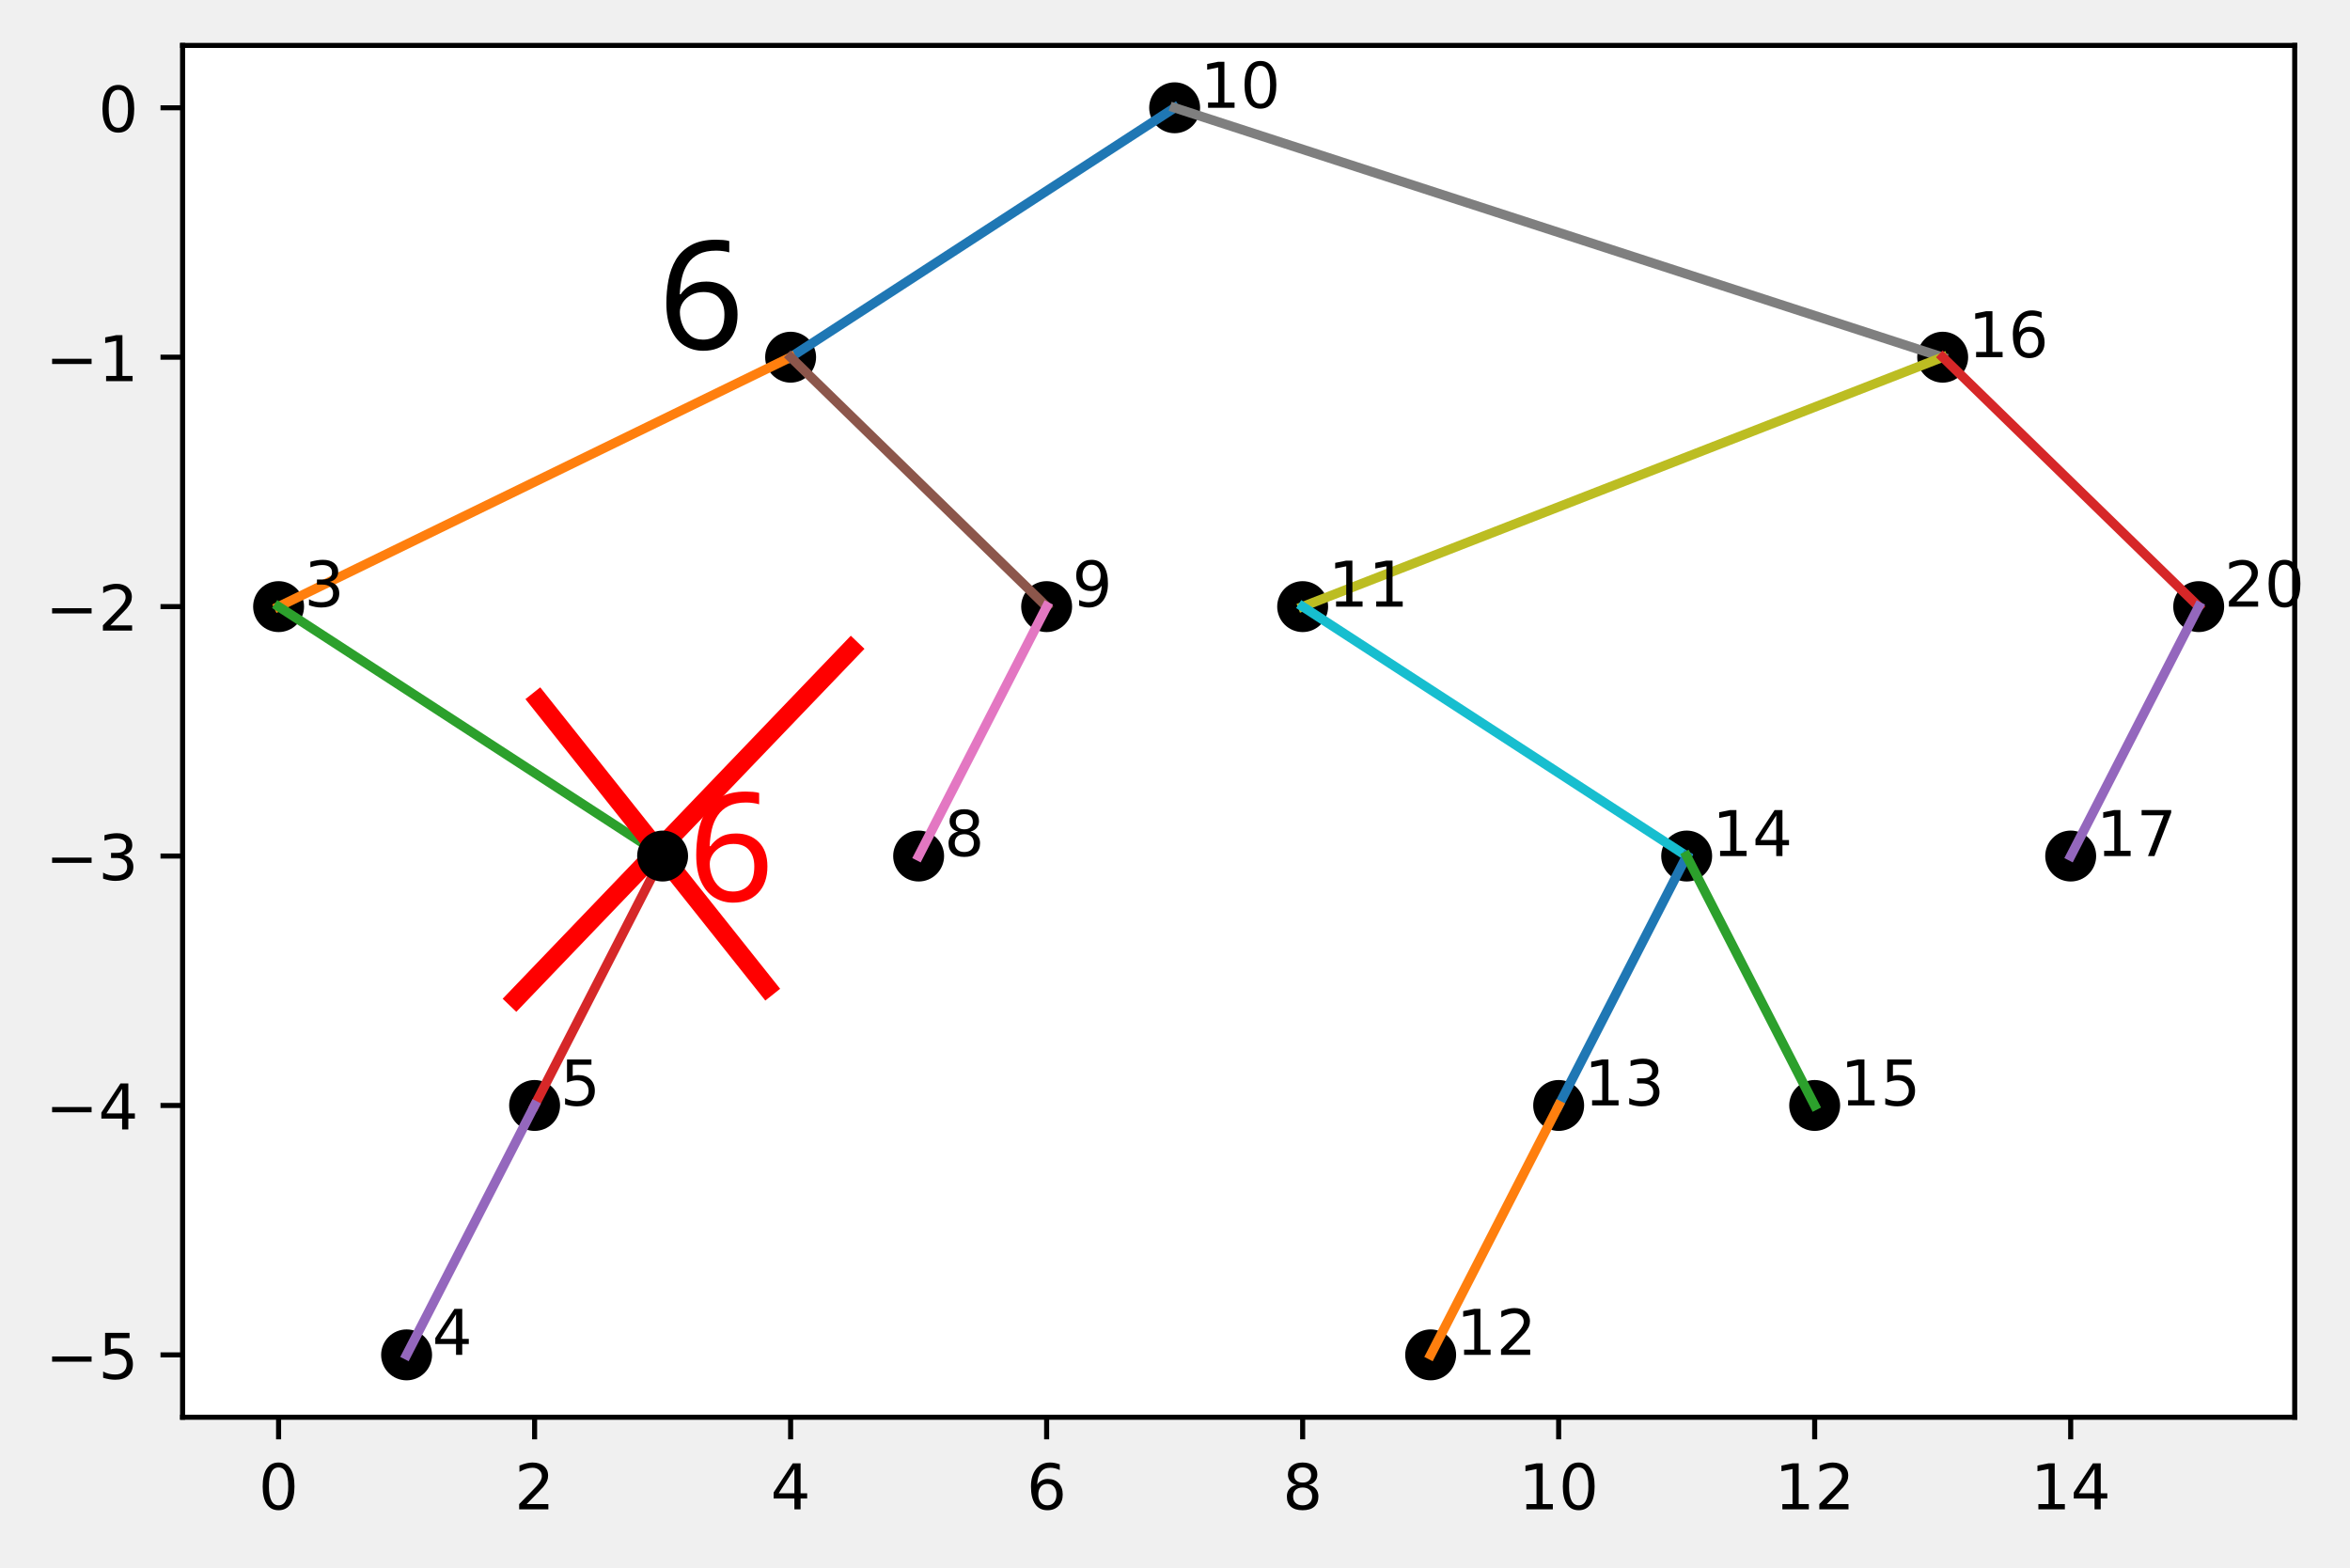
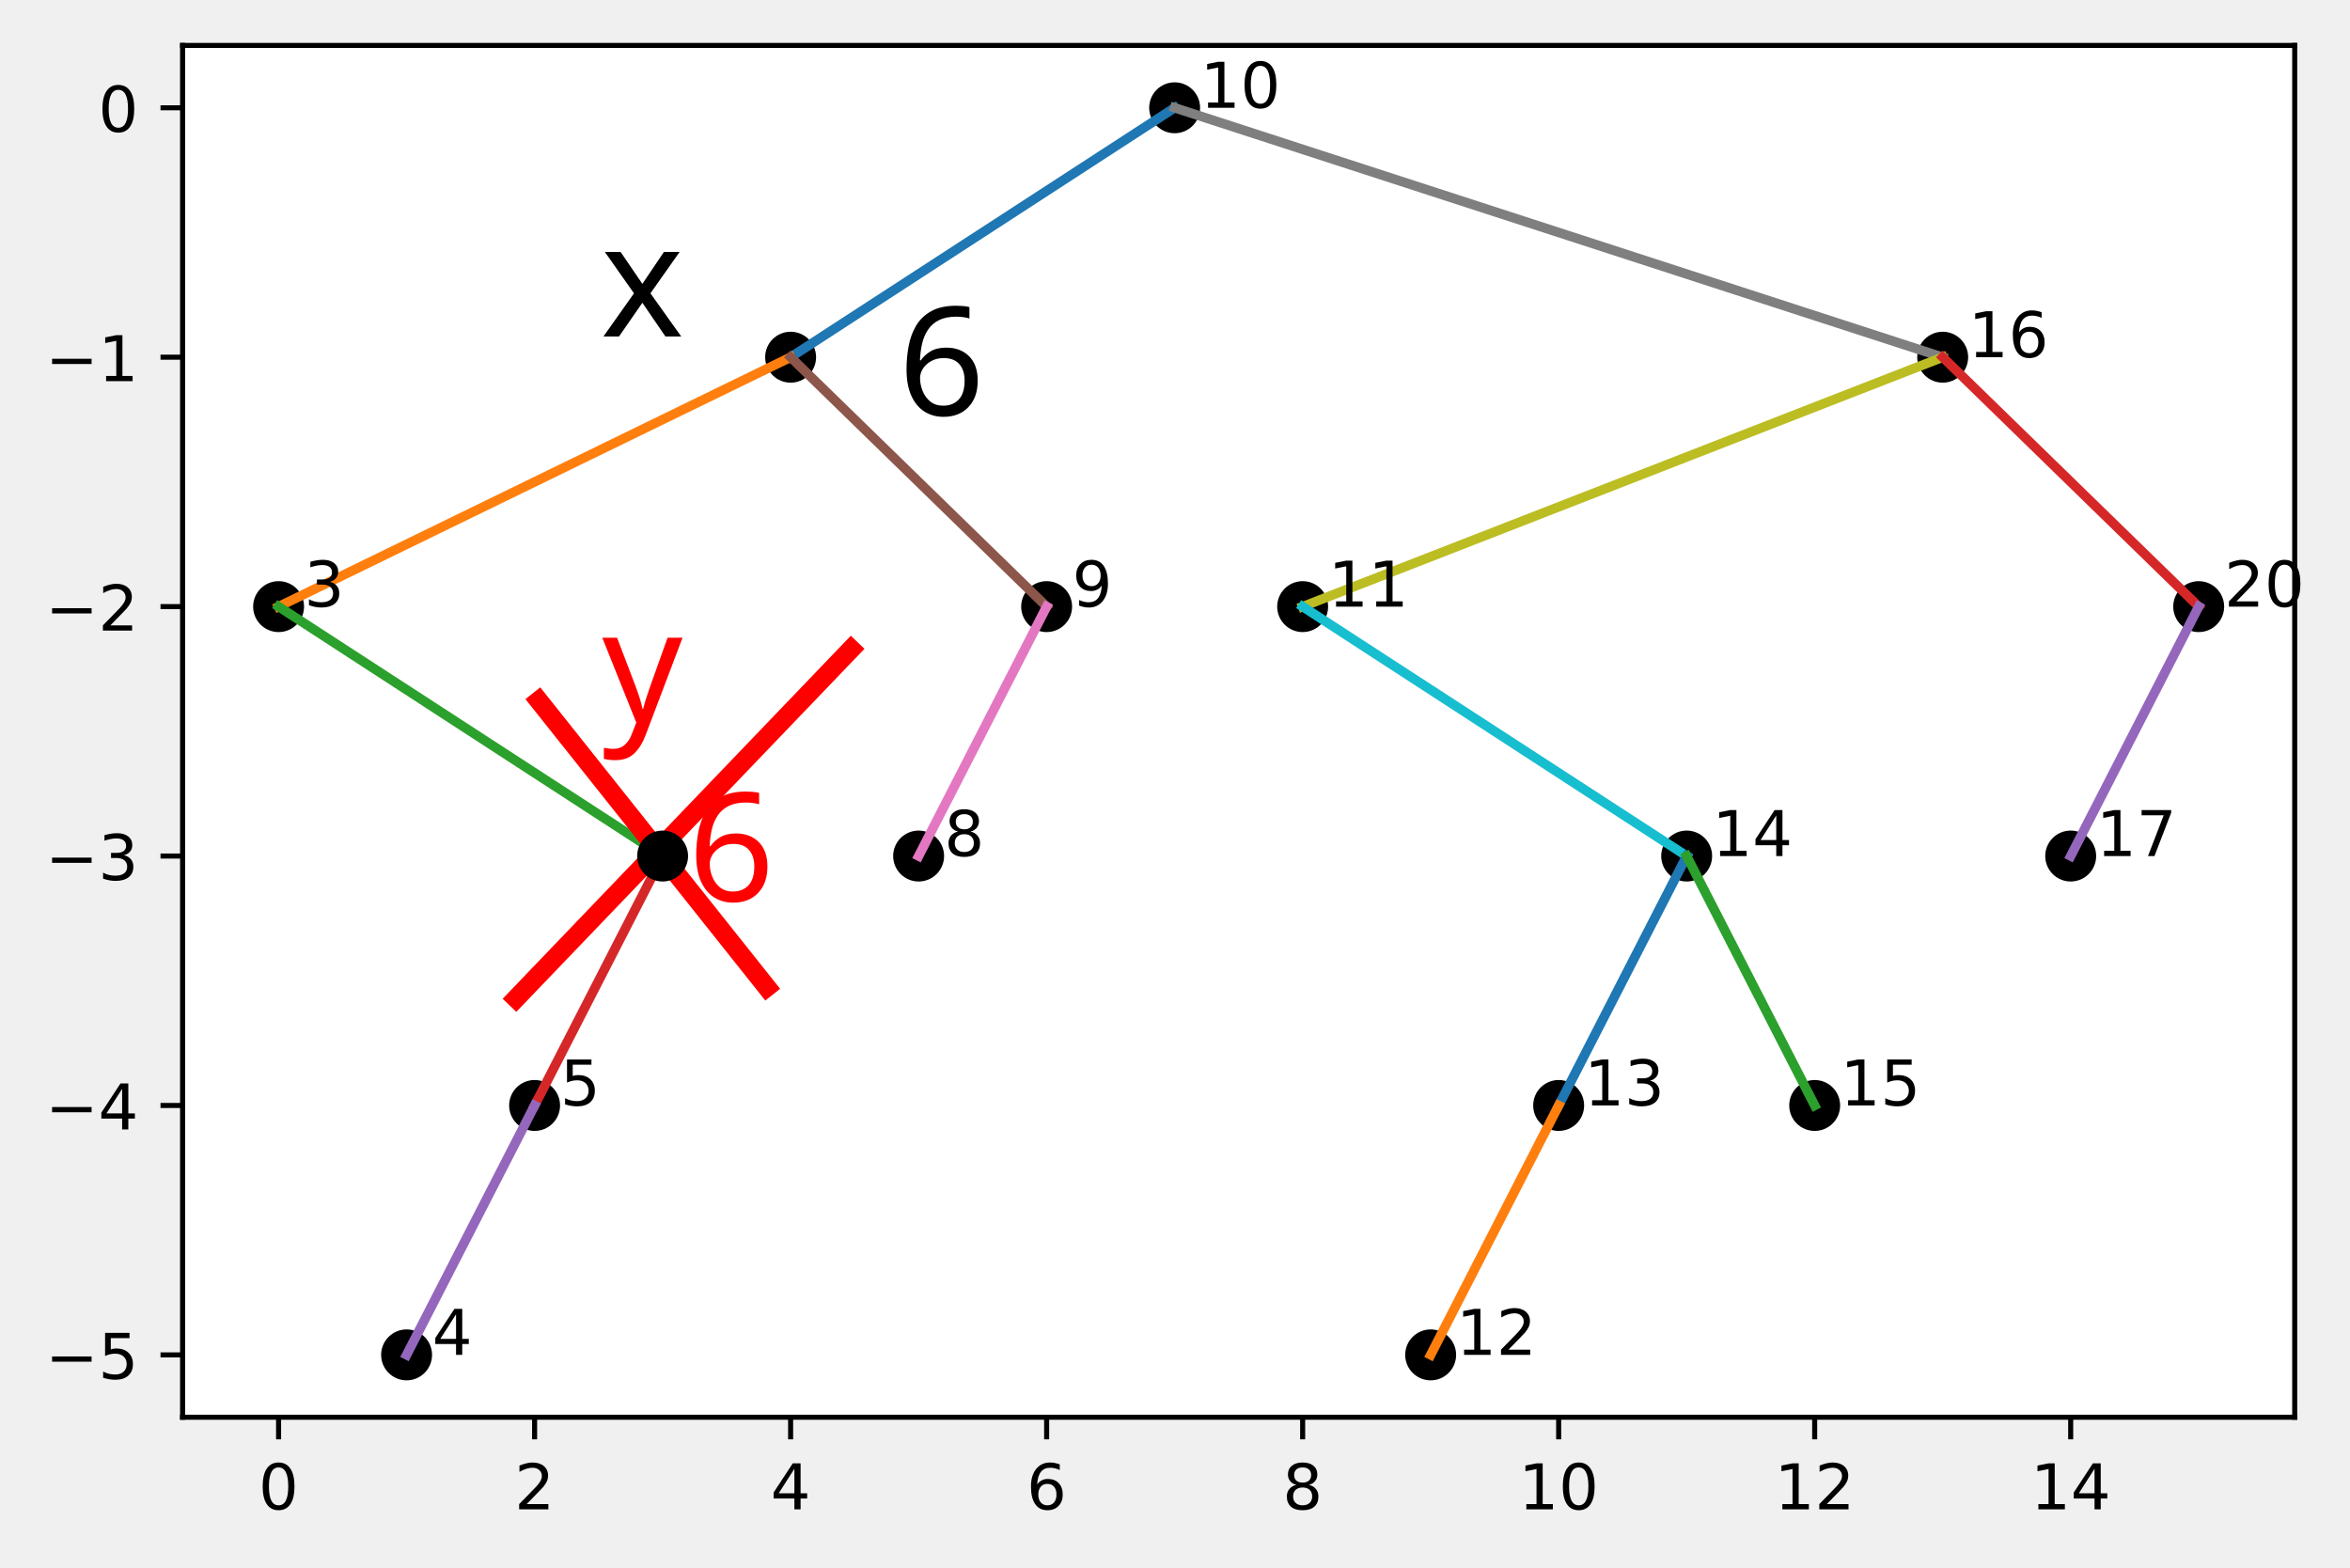
<svg xmlns="http://www.w3.org/2000/svg" xmlns:xlink="http://www.w3.org/1999/xlink" height="248.518pt" version="1.1" viewBox="0 0 372.507 248.518" width="372.507pt" id="svg468">
  <defs id="defs6">
    <style type="text/css" id="style4">*{stroke-linecap:butt;stroke-linejoin:round;}</style>
    <path d="M 525,4666 H 3525 V 4397 L 1831,0 H 1172 L 2766,4134 H 525 Z" id="DejaVuSans-37-3" transform="scale(0.015625)" />
    <path d="M 525,4666 H 3525 V 4397 L 1831,0 H 1172 L 2766,4134 H 525 Z" id="path1123-2" transform="scale(0.015625)" style="stroke-linecap:butt;stroke-linejoin:round" />
  </defs>
  <g id="figure_1">
    <g id="patch_1">
      <path d="M 0 248.518  L 372.507 248.518  L 372.507 0  L 0 0  z " style="fill:none;" id="path8" />
    </g>
    <g id="axes_1">
      <g id="patch_2">
        <path d="M 28.942 224.64  L 363.742 224.64  L 363.742 7.2  L 28.942 7.2  z " style="fill:#ffffff;" id="path11" />
      </g>
      <g id="PathCollection_1">
        <defs id="defs15">
          <path d="M 0 3.536  C 0.938 3.536 1.837 3.163 2.5 2.5  C 3.163 1.837 3.536 0.938 3.536 0  C 3.536 -0.938 3.163 -1.837 2.5 -2.5  C 1.837 -3.163 0.938 -3.536 0 -3.536  C -0.938 -3.536 -1.837 -3.163 -2.5 -2.5  C -3.163 -1.837 -3.536 -0.938 -3.536 0  C -3.536 0.938 -3.163 1.837 -2.5 2.5  C -1.837 3.163 -0.938 3.536 0 3.536  z " id="m0ca31850b0" style="stroke:#000000;" />
        </defs>
        <g clip-path="url(#p8b1c7f9db4)" id="g19">
          <use style="stroke:#000000;" x="186.197" xlink:href="#m0ca31850b0" y="17.084" id="use17" />
        </g>
      </g>
      <g id="PathCollection_2">
        <g clip-path="url(#p8b1c7f9db4)" id="g24">
          <use style="stroke:#000000;" x="125.324" xlink:href="#m0ca31850b0" y="56.618" id="use22" />
        </g>
      </g>
      <g id="PathCollection_3">
        <g clip-path="url(#p8b1c7f9db4)" id="g29">
          <use style="stroke:#000000;" x="44.16" xlink:href="#m0ca31850b0" y="96.153" id="use27" />
        </g>
      </g>
      <g id="PathCollection_5">
        <g clip-path="url(#p8b1c7f9db4)" id="g39">
          <use style="stroke:#000000;" x="84.742" xlink:href="#m0ca31850b0" y="175.222" id="use37" />
        </g>
      </g>
      <g id="PathCollection_6">
        <g clip-path="url(#p8b1c7f9db4)" id="g44">
          <use style="stroke:#000000;" x="64.451" xlink:href="#m0ca31850b0" y="214.756" id="use42" />
        </g>
      </g>
      <g id="PathCollection_7">
        <g clip-path="url(#p8b1c7f9db4)" id="g49">
          <use style="stroke:#000000;" x="165.906" xlink:href="#m0ca31850b0" y="96.153" id="use47" />
        </g>
      </g>
      <g id="PathCollection_8">
        <g clip-path="url(#p8b1c7f9db4)" id="g54">
          <use style="stroke:#000000;" x="145.615" xlink:href="#m0ca31850b0" y="135.687" id="use52" />
        </g>
      </g>
      <g id="PathCollection_9">
        <g clip-path="url(#p8b1c7f9db4)" id="g59">
          <use style="stroke:#000000;" x="307.942" xlink:href="#m0ca31850b0" y="56.618" id="use57" />
        </g>
      </g>
      <g id="PathCollection_10">
        <g clip-path="url(#p8b1c7f9db4)" id="g64">
          <use style="stroke:#000000;" x="206.488" xlink:href="#m0ca31850b0" y="96.153" id="use62" />
        </g>
      </g>
      <g id="PathCollection_11">
        <g clip-path="url(#p8b1c7f9db4)" id="g69">
          <use style="stroke:#000000;" x="267.36" xlink:href="#m0ca31850b0" y="135.687" id="use67" />
        </g>
      </g>
      <g id="PathCollection_12">
        <g clip-path="url(#p8b1c7f9db4)" id="g74">
          <use style="stroke:#000000;" x="247.069" xlink:href="#m0ca31850b0" y="175.222" id="use72" />
        </g>
      </g>
      <g id="PathCollection_13">
        <g clip-path="url(#p8b1c7f9db4)" id="g79">
          <use style="stroke:#000000;" x="226.779" xlink:href="#m0ca31850b0" y="214.756" id="use77" />
        </g>
      </g>
      <g id="PathCollection_14">
        <g clip-path="url(#p8b1c7f9db4)" id="g84">
          <use style="stroke:#000000;" x="287.651" xlink:href="#m0ca31850b0" y="175.222" id="use82" />
        </g>
      </g>
      <g id="PathCollection_15">
        <g clip-path="url(#p8b1c7f9db4)" id="g89">
          <use style="stroke:#000000;" x="348.524" xlink:href="#m0ca31850b0" y="96.153" id="use87" />
        </g>
      </g>
      <g id="PathCollection_16">
        <g clip-path="url(#p8b1c7f9db4)" id="g94">
          <use style="stroke:#000000;" x="328.233" xlink:href="#m0ca31850b0" y="135.687" id="use92" />
        </g>
      </g>
      <g id="matplotlib.axis_1">
        <g id="xtick_1">
          <g id="line2d_1">
            <defs id="defs98">
              <path d="M 0 0  L 0 3.5  " id="me59e309141" style="stroke:#000000;stroke-width:0.8;" />
            </defs>
            <g id="g102">
              <use style="stroke:#000000;stroke-width:0.8;" x="44.16" xlink:href="#me59e309141" y="224.64" id="use100" />
            </g>
          </g>
          <g id="text_1">
            <g transform="translate(40.97912 239.2384)scale(0.1 -0.1)" id="g110">
              <defs id="defs106">
                <path d="M 2034 4250  Q 1547 4250 1301 3770  Q 1056 3291 1056 2328  Q 1056 1369 1301 889  Q 1547 409 2034 409  Q 2525 409 2770 889  Q 3016 1369 3016 2328  Q 3016 3291 2770 3770  Q 2525 4250 2034 4250  z M 2034 4750  Q 2819 4750 3233 4129  Q 3647 3509 3647 2328  Q 3647 1150 3233 529  Q 2819 -91 2034 -91  Q 1250 -91 836 529  Q 422 1150 422 2328  Q 422 3509 836 4129  Q 1250 4750 2034 4750  z " id="DejaVuSans-30" transform="scale(0.015625)" />
              </defs>
              <use xlink:href="#DejaVuSans-30" id="use108" />
            </g>
          </g>
        </g>
        <g id="xtick_2">
          <g id="line2d_2">
            <g id="g116">
              <use style="stroke:#000000;stroke-width:0.8;" x="84.742" xlink:href="#me59e309141" y="224.64" id="use114" />
            </g>
          </g>
          <g id="text_2">
            <g transform="translate(81.56094 239.2384)scale(0.1 -0.1)" id="g124">
              <defs id="defs120">
                <path d="M 1228 531  L 3431 531  L 3431 0  L 469 0  L 469 531  Q 828 903 1448 1529  Q 2069 2156 2228 2338  Q 2531 2678 2651 2914  Q 2772 3150 2772 3378  Q 2772 3750 2511 3984  Q 2250 4219 1831 4219  Q 1534 4219 1204 4116  Q 875 4013 500 3803  L 500 4441  Q 881 4594 1212 4672  Q 1544 4750 1819 4750  Q 2544 4750 2975 4387  Q 3406 4025 3406 3419  Q 3406 3131 3298 2873  Q 3191 2616 2906 2266  Q 2828 2175 2409 1742  Q 1991 1309 1228 531  z " id="DejaVuSans-32" transform="scale(0.015625)" />
              </defs>
              <use xlink:href="#DejaVuSans-32" id="use122" />
            </g>
          </g>
        </g>
        <g id="xtick_3">
          <g id="line2d_3">
            <g id="g130">
              <use style="stroke:#000000;stroke-width:0.8;" x="125.324" xlink:href="#me59e309141" y="224.64" id="use128" />
            </g>
          </g>
          <g id="text_3">
            <g transform="translate(122.1428 239.2384)scale(0.1 -0.1)" id="g138">
              <defs id="defs134">
                <path d="M 2419 4116  L 825 1625  L 2419 1625  L 2419 4116  z M 2253 4666  L 3047 4666  L 3047 1625  L 3713 1625  L 3713 1100  L 3047 1100  L 3047 0  L 2419 0  L 2419 1100  L 313 1100  L 313 1709  L 2253 4666  z " id="DejaVuSans-34" transform="scale(0.015625)" />
              </defs>
              <use xlink:href="#DejaVuSans-34" id="use136" />
            </g>
          </g>
        </g>
        <g id="xtick_4">
          <g id="line2d_4">
            <g id="g144">
              <use style="stroke:#000000;stroke-width:0.8;" x="165.906" xlink:href="#me59e309141" y="224.64" id="use142" />
            </g>
          </g>
          <g id="text_4">
            <g transform="translate(162.7246 239.2384)scale(0.1 -0.1)" id="g152">
              <defs id="defs148">
                <path d="M 2113 2584  Q 1688 2584 1439 2293  Q 1191 2003 1191 1497  Q 1191 994 1439 701  Q 1688 409 2113 409  Q 2538 409 2786 701  Q 3034 994 3034 1497  Q 3034 2003 2786 2293  Q 2538 2584 2113 2584  z M 3366 4563  L 3366 3988  Q 3128 4100 2886 4159  Q 2644 4219 2406 4219  Q 1781 4219 1451 3797  Q 1122 3375 1075 2522  Q 1259 2794 1537 2939  Q 1816 3084 2150 3084  Q 2853 3084 3261 2657  Q 3669 2231 3669 1497  Q 3669 778 3244 343  Q 2819 -91 2113 -91  Q 1303 -91 875 529  Q 447 1150 447 2328  Q 447 3434 972 4092  Q 1497 4750 2381 4750  Q 2619 4750 2861 4703  Q 3103 4656 3366 4563  z " id="DejaVuSans-36" transform="scale(0.015625)" />
              </defs>
              <use xlink:href="#DejaVuSans-36" id="use150" />
            </g>
          </g>
        </g>
        <g id="xtick_5">
          <g id="line2d_5">
            <g id="g158">
              <use style="stroke:#000000;stroke-width:0.8;" x="206.488" xlink:href="#me59e309141" y="224.64" id="use156" />
            </g>
          </g>
          <g id="text_5">
            <g transform="translate(203.3064 239.2384)scale(0.1 -0.1)" id="g166">
              <defs id="defs162">
                <path d="M 2034 2216  Q 1584 2216 1326 1975  Q 1069 1734 1069 1313  Q 1069 891 1326 650  Q 1584 409 2034 409  Q 2484 409 2743 651  Q 3003 894 3003 1313  Q 3003 1734 2745 1975  Q 2488 2216 2034 2216  z M 1403 2484  Q 997 2584 770 2862  Q 544 3141 544 3541  Q 544 4100 942 4425  Q 1341 4750 2034 4750  Q 2731 4750 3128 4425  Q 3525 4100 3525 3541  Q 3525 3141 3298 2862  Q 3072 2584 2669 2484  Q 3125 2378 3379 2068  Q 3634 1759 3634 1313  Q 3634 634 3220 271  Q 2806 -91 2034 -91  Q 1263 -91 848 271  Q 434 634 434 1313  Q 434 1759 690 2068  Q 947 2378 1403 2484  z M 1172 3481  Q 1172 3119 1398 2916  Q 1625 2713 2034 2713  Q 2441 2713 2670 2916  Q 2900 3119 2900 3481  Q 2900 3844 2670 4047  Q 2441 4250 2034 4250  Q 1625 4250 1398 4047  Q 1172 3844 1172 3481  z " id="DejaVuSans-38" transform="scale(0.015625)" />
              </defs>
              <use xlink:href="#DejaVuSans-38" id="use164" />
            </g>
          </g>
        </g>
        <g id="xtick_6">
          <g id="line2d_6">
            <g id="g172">
              <use style="stroke:#000000;stroke-width:0.8;" x="247.069" xlink:href="#me59e309141" y="224.64" id="use170" />
            </g>
          </g>
          <g id="text_6">
            <g transform="translate(240.707 239.2384)scale(0.1 -0.1)" id="g182">
              <defs id="defs176">
                <path d="M 794 531  L 1825 531  L 1825 4091  L 703 3866  L 703 4441  L 1819 4666  L 2450 4666  L 2450 531  L 3481 531  L 3481 0  L 794 0  L 794 531  z " id="DejaVuSans-31" transform="scale(0.015625)" />
              </defs>
              <use xlink:href="#DejaVuSans-31" id="use178" />
              <use x="63.623" xlink:href="#DejaVuSans-30" id="use180" />
            </g>
          </g>
        </g>
        <g id="xtick_7">
          <g id="line2d_7">
            <g id="g188">
              <use style="stroke:#000000;stroke-width:0.8;" x="287.651" xlink:href="#me59e309141" y="224.64" id="use186" />
            </g>
          </g>
          <g id="text_7">
            <g transform="translate(281.2888 239.2384)scale(0.1 -0.1)" id="g195">
              <use xlink:href="#DejaVuSans-31" id="use191" />
              <use x="63.623" xlink:href="#DejaVuSans-32" id="use193" />
            </g>
          </g>
        </g>
        <g id="xtick_8">
          <g id="line2d_8">
            <g id="g201">
              <use style="stroke:#000000;stroke-width:0.8;" x="328.233" xlink:href="#me59e309141" y="224.64" id="use199" />
            </g>
          </g>
          <g id="text_8">
            <g transform="translate(321.8706 239.2384)scale(0.1 -0.1)" id="g208">
              <use xlink:href="#DejaVuSans-31" id="use204" />
              <use x="63.623" xlink:href="#DejaVuSans-34" id="use206" />
            </g>
          </g>
        </g>
      </g>
      <g id="matplotlib.axis_2">
        <g id="ytick_1">
          <g id="line2d_9">
            <defs id="defs214">
              <path d="M 0 0  L -3.5 0  " id="m8c7610eaef" style="stroke:#000000;stroke-width:0.8;" />
            </defs>
            <g id="g218">
              <use style="stroke:#000000;stroke-width:0.8;" x="28.942" xlink:href="#m8c7610eaef" y="214.756" id="use216" />
            </g>
          </g>
          <g id="text_9">
            <g transform="translate(7.2 218.5556)scale(0.1 -0.1)" id="g229">
              <defs id="defs223">
                <path d="M 678 2272  L 4684 2272  L 4684 1741  L 678 1741  L 678 2272  z " id="DejaVuSans-2212" transform="scale(0.015625)" />
                <path d="M 691 4666  L 3169 4666  L 3169 4134  L 1269 4134  L 1269 2991  Q 1406 3038 1543 3061  Q 1681 3084 1819 3084  Q 2600 3084 3056 2656  Q 3513 2228 3513 1497  Q 3513 744 3044 326  Q 2575 -91 1722 -91  Q 1428 -91 1123 -41  Q 819 9 494 109  L 494 744  Q 775 591 1075 516  Q 1375 441 1709 441  Q 2250 441 2565 725  Q 2881 1009 2881 1497  Q 2881 1984 2565 2268  Q 2250 2553 1709 2553  Q 1456 2553 1204 2497  Q 953 2441 691 2322  L 691 4666  z " id="DejaVuSans-35" transform="scale(0.015625)" />
              </defs>
              <use xlink:href="#DejaVuSans-2212" id="use225" />
              <use x="83.789" xlink:href="#DejaVuSans-35" id="use227" />
            </g>
          </g>
        </g>
        <g id="ytick_2">
          <g id="line2d_10">
            <g id="g235">
              <use style="stroke:#000000;stroke-width:0.8;" x="28.942" xlink:href="#m8c7610eaef" y="175.222" id="use233" />
            </g>
          </g>
          <g id="text_10">
            <g transform="translate(7.2 179.021)scale(0.1 -0.1)" id="g242">
              <use xlink:href="#DejaVuSans-2212" id="use238" />
              <use x="83.789" xlink:href="#DejaVuSans-34" id="use240" />
            </g>
          </g>
        </g>
        <g id="ytick_3">
          <g id="line2d_11">
            <g id="g248">
              <use style="stroke:#000000;stroke-width:0.8;" x="28.942" xlink:href="#m8c7610eaef" y="135.687" id="use246" />
            </g>
          </g>
          <g id="text_11">
            <g transform="translate(7.2 139.4865)scale(0.1 -0.1)" id="g258">
              <defs id="defs252">
                <path d="M 2597 2516  Q 3050 2419 3304 2112  Q 3559 1806 3559 1356  Q 3559 666 3084 287  Q 2609 -91 1734 -91  Q 1441 -91 1130 -33  Q 819 25 488 141  L 488 750  Q 750 597 1062 519  Q 1375 441 1716 441  Q 2309 441 2620 675  Q 2931 909 2931 1356  Q 2931 1769 2642 2001  Q 2353 2234 1838 2234  L 1294 2234  L 1294 2753  L 1863 2753  Q 2328 2753 2575 2939  Q 2822 3125 2822 3475  Q 2822 3834 2567 4026  Q 2313 4219 1838 4219  Q 1578 4219 1281 4162  Q 984 4106 628 3988  L 628 4550  Q 988 4650 1302 4700  Q 1616 4750 1894 4750  Q 2613 4750 3031 4423  Q 3450 4097 3450 3541  Q 3450 3153 3228 2886  Q 3006 2619 2597 2516  z " id="DejaVuSans-33" transform="scale(0.015625)" />
              </defs>
              <use xlink:href="#DejaVuSans-2212" id="use254" />
              <use x="83.789" xlink:href="#DejaVuSans-33" id="use256" />
            </g>
          </g>
        </g>
        <g id="ytick_4">
          <g id="line2d_12">
            <g id="g264">
              <use style="stroke:#000000;stroke-width:0.8;" x="28.942" xlink:href="#m8c7610eaef" y="96.153" id="use262" />
            </g>
          </g>
          <g id="text_12">
            <g transform="translate(7.2 99.95195)scale(0.1 -0.1)" id="g271">
              <use xlink:href="#DejaVuSans-2212" id="use267" />
              <use x="83.789" xlink:href="#DejaVuSans-32" id="use269" />
            </g>
          </g>
        </g>
        <g id="ytick_5">
          <g id="line2d_13">
            <g id="g277">
              <use style="stroke:#000000;stroke-width:0.8;" x="28.942" xlink:href="#m8c7610eaef" y="56.618" id="use275" />
            </g>
          </g>
          <g id="text_13">
            <g transform="translate(7.2 60.4174)scale(0.1 -0.1)" id="g284">
              <use xlink:href="#DejaVuSans-2212" id="use280" />
              <use x="83.789" xlink:href="#DejaVuSans-31" id="use282" />
            </g>
          </g>
        </g>
        <g id="ytick_6">
          <g id="line2d_14">
            <g id="g290">
              <use style="stroke:#000000;stroke-width:0.8;" x="28.942" xlink:href="#m8c7610eaef" y="17.084" id="use288" />
            </g>
          </g>
          <g id="text_14">
            <g transform="translate(15.57969 20.88285)scale(0.1 -0.1)" id="g295">
              <use xlink:href="#DejaVuSans-30" id="use293" />
            </g>
          </g>
        </g>
      </g>
      <g id="line2d_15">
        <path clip-path="url(#p8b1c7f9db4)" d="M 186.197 17.084  L 125.324 56.618  " style="fill:none;stroke:#1f77b4;stroke-linecap:square;stroke-width:1.5;" id="path300" />
      </g>
      <g id="line2d_16">
        <path clip-path="url(#p8b1c7f9db4)" d="M 125.324 56.618  L 44.16 96.153  " style="fill:none;stroke:#ff7f0e;stroke-linecap:square;stroke-width:1.5;" id="path303" />
      </g>
      <g id="line2d_17">
        <path clip-path="url(#p8b1c7f9db4)" d="M 44.16 96.153  L 105.033 135.687  " style="fill:none;stroke:#2ca02c;stroke-linecap:square;stroke-width:1.5;" id="path306" />
      </g>
      <g id="line2d_18">
        <path clip-path="url(#p8b1c7f9db4)" d="M 105.033 135.687  L 84.742 175.222  " style="fill:none;stroke:#d62728;stroke-linecap:square;stroke-width:1.5;" id="path309" />
      </g>
      <g id="line2d_19">
        <path clip-path="url(#p8b1c7f9db4)" d="M 84.742 175.222  L 64.451 214.756  " style="fill:none;stroke:#9467bd;stroke-linecap:square;stroke-width:1.5;" id="path312" />
      </g>
      <g id="line2d_20">
        <path clip-path="url(#p8b1c7f9db4)" d="M 125.324 56.618  L 165.906 96.153  " style="fill:none;stroke:#8c564b;stroke-linecap:square;stroke-width:1.5;" id="path315" />
      </g>
      <g id="line2d_21">
        <path clip-path="url(#p8b1c7f9db4)" d="M 165.906 96.153  L 145.615 135.687  " style="fill:none;stroke:#e377c2;stroke-linecap:square;stroke-width:1.5;" id="path318" />
      </g>
      <g id="line2d_22">
        <path clip-path="url(#p8b1c7f9db4)" d="M 186.197 17.084  L 307.942 56.618  " style="fill:none;stroke:#7f7f7f;stroke-linecap:square;stroke-width:1.5;" id="path321" />
      </g>
      <g id="line2d_23">
        <path clip-path="url(#p8b1c7f9db4)" d="M 307.942 56.618  L 206.488 96.153  " style="fill:none;stroke:#bcbd22;stroke-linecap:square;stroke-width:1.5;" id="path324" />
      </g>
      <g id="line2d_24">
        <path clip-path="url(#p8b1c7f9db4)" d="M 206.488 96.153  L 267.36 135.687  " style="fill:none;stroke:#17becf;stroke-linecap:square;stroke-width:1.5;" id="path327" />
      </g>
      <g id="line2d_25">
        <path clip-path="url(#p8b1c7f9db4)" d="M 267.36 135.687  L 247.069 175.222  " style="fill:none;stroke:#1f77b4;stroke-linecap:square;stroke-width:1.5;" id="path330" />
      </g>
      <g id="line2d_26">
        <path clip-path="url(#p8b1c7f9db4)" d="M 247.069 175.222  L 226.779 214.756  " style="fill:none;stroke:#ff7f0e;stroke-linecap:square;stroke-width:1.5;" id="path333" />
      </g>
      <g id="line2d_27">
        <path clip-path="url(#p8b1c7f9db4)" d="M 267.36 135.687  L 287.651 175.222  " style="fill:none;stroke:#2ca02c;stroke-linecap:square;stroke-width:1.5;" id="path336" />
      </g>
      <g id="line2d_28">
        <path clip-path="url(#p8b1c7f9db4)" d="M 307.942 56.618  L 348.524 96.153  " style="fill:none;stroke:#d62728;stroke-linecap:square;stroke-width:1.5;" id="path339" />
      </g>
      <g id="line2d_29">
        <path clip-path="url(#p8b1c7f9db4)" d="M 348.524 96.153  L 328.233 135.687  " style="fill:none;stroke:#9467bd;stroke-linecap:square;stroke-width:1.5;" id="path342" />
      </g>
      <g id="patch_3">
        <path d="M 28.942 224.64  L 28.942 7.2  " style="fill:none;stroke:#000000;stroke-linecap:square;stroke-linejoin:miter;stroke-width:0.8;" id="path345" />
      </g>
      <g id="patch_4">
        <path d="M 363.742 224.64  L 363.742 7.2  " style="fill:none;stroke:#000000;stroke-linecap:square;stroke-linejoin:miter;stroke-width:0.8;" id="path348" />
      </g>
      <g id="patch_5">
        <path d="M 28.942 224.64  L 363.742 224.64  " style="fill:none;stroke:#000000;stroke-linecap:square;stroke-linejoin:miter;stroke-width:0.8;" id="path351" />
      </g>
      <g id="patch_6">
        <path d="M 28.942 7.2  L 363.742 7.2  " style="fill:none;stroke:#000000;stroke-linecap:square;stroke-linejoin:miter;stroke-width:0.8;" id="path354" />
      </g>
      <g id="text_15">
        <g transform="translate(190.2549 17.08364)scale(0.1 -0.1)" id="g361">
          <use xlink:href="#DejaVuSans-31" id="use357" />
          <use x="63.623" xlink:href="#DejaVuSans-30" id="use359" />
        </g>
      </g>
      <g id="text_17">
        <g transform="translate(48.21855 96.15273)scale(0.1 -0.1)" id="g374">
          <use xlink:href="#DejaVuSans-33" id="use372" />
        </g>
      </g>
      <g id="text_19">
        <g transform="translate(88.80037 175.2218)scale(0.1 -0.1)" id="g384">
          <use xlink:href="#DejaVuSans-35" id="use382" />
        </g>
      </g>
      <g id="text_20">
        <g transform="translate(68.50946 214.7564)scale(0.1 -0.1)" id="g389">
          <use xlink:href="#DejaVuSans-34" id="use387" />
        </g>
      </g>
      <g id="text_21">
        <g transform="translate(169.964 96.15273)scale(0.1 -0.1)" id="g397">
          <defs id="defs393">
            <path d="M 703 97  L 703 672  Q 941 559 1184 500  Q 1428 441 1663 441  Q 2288 441 2617 861  Q 2947 1281 2994 2138  Q 2813 1869 2534 1725  Q 2256 1581 1919 1581  Q 1219 1581 811 2004  Q 403 2428 403 3163  Q 403 3881 828 4315  Q 1253 4750 1959 4750  Q 2769 4750 3195 4129  Q 3622 3509 3622 2328  Q 3622 1225 3098 567  Q 2575 -91 1691 -91  Q 1453 -91 1209 -44  Q 966 3 703 97  z M 1959 2075  Q 2384 2075 2632 2365  Q 2881 2656 2881 3163  Q 2881 3666 2632 3958  Q 2384 4250 1959 4250  Q 1534 4250 1286 3958  Q 1038 3666 1038 3163  Q 1038 2656 1286 2365  Q 1534 2075 1959 2075  z " id="DejaVuSans-39" transform="scale(0.015625)" />
          </defs>
          <use xlink:href="#DejaVuSans-39" id="use395" />
        </g>
      </g>
      <g id="text_22">
        <g transform="translate(149.6731 135.6873)scale(0.1 -0.1)" id="g402">
          <use xlink:href="#DejaVuSans-38" id="use400" />
        </g>
      </g>
      <g id="text_23">
        <g transform="translate(312.0004 56.61818)scale(0.1 -0.1)" id="g409">
          <use xlink:href="#DejaVuSans-31" id="use405" />
          <use x="63.623" xlink:href="#DejaVuSans-36" id="use407" />
        </g>
      </g>
      <g id="text_24">
        <g transform="translate(210.5458 96.15273)scale(0.1 -0.1)" id="g416">
          <use xlink:href="#DejaVuSans-31" id="use412" />
          <use x="63.623" xlink:href="#DejaVuSans-31" id="use414" />
        </g>
      </g>
      <g id="text_25">
        <g transform="translate(271.4186 135.6873)scale(0.1 -0.1)" id="g423">
          <use xlink:href="#DejaVuSans-31" id="use419" />
          <use x="63.623" xlink:href="#DejaVuSans-34" id="use421" />
        </g>
      </g>
      <g id="text_26">
        <g transform="translate(251.1276 175.2218)scale(0.1 -0.1)" id="g430">
          <use xlink:href="#DejaVuSans-31" id="use426" />
          <use x="63.623" xlink:href="#DejaVuSans-33" id="use428" />
        </g>
      </g>
      <g id="text_27">
        <g transform="translate(230.8367 214.7564)scale(0.1 -0.1)" id="g437">
          <use xlink:href="#DejaVuSans-31" id="use433" />
          <use x="63.623" xlink:href="#DejaVuSans-32" id="use435" />
        </g>
      </g>
      <g id="text_28">
        <g transform="translate(291.7095 175.2218)scale(0.1 -0.1)" id="g444">
          <use xlink:href="#DejaVuSans-31" id="use440" />
          <use x="63.623" xlink:href="#DejaVuSans-35" id="use442" />
        </g>
      </g>
      <g id="text_29">
        <g transform="translate(352.5822 96.15273)scale(0.1 -0.1)" id="g451">
          <use xlink:href="#DejaVuSans-32" id="use447" />
          <use x="63.623" xlink:href="#DejaVuSans-30" id="use449" />
        </g>
      </g>
      <g id="text_30">
        <g transform="translate(332.2913 135.6873)scale(0.1 -0.1)" id="g458">
          <use xlink:href="#DejaVuSans-31" id="use454" />
          <path id="use456" d="M 71.826,72.906 H 118.701 V 68.703 L 92.232,0 H 81.936 L 106.842,64.594 H 71.826 Z" style="stroke-width:0.016;stroke-linecap:butt;stroke-linejoin:round" />
        </g>
      </g>
-       <text xml:space="preserve" style="font-style:normal;font-weight:normal;font-size:48px;line-height:1.25;font-family:sans-serif;letter-spacing:0px;word-spacing:0px;fill:#000000;fill-opacity:1;stroke:none;stroke-width:0.75;stroke-linecap:butt;stroke-linejoin:round" x="104.315" y="55.366" id="text1137">
-         <tspan id="tspan1135" style="font-size:24px;stroke-width:0.75;stroke-linecap:butt;stroke-linejoin:round" x="104.315" y="55.366">6</tspan>
+       <text xml:space="preserve" style="font-style:normal;font-weight:normal;font-size:48px;line-height:1.25;font-family:sans-serif;letter-spacing:0px;word-spacing:0px;fill:#000000;fill-opacity:1;stroke:none;stroke-width:0.75;stroke-linecap:butt;stroke-linejoin:round" x="142.386" y="65.836" id="text1137">
+         <tspan id="tspan1135" style="font-size:24px;stroke-width:0.75;stroke-linecap:butt;stroke-linejoin:round" x="142.386" y="65.836">6</tspan>
      </text>
      <text xml:space="preserve" style="font-style:normal;font-weight:normal;font-size:48px;line-height:1.25;font-family:sans-serif;letter-spacing:0px;word-spacing:0px;fill:#000000;fill-opacity:1;stroke:none;stroke-width:0.75;stroke-linecap:butt;stroke-linejoin:round" x="109.049" y="142.844" id="text1137-2">
        <tspan id="tspan1135-5" style="font-size:24px;fill:#ff0000;fill-opacity:1;stroke-width:0.75;stroke-linecap:butt;stroke-linejoin:round" x="109.049" y="142.844">6</tspan>
      </text>
      <path style="fill:none;stroke:#ff0000;stroke-width:3;stroke-linecap:butt;stroke-linejoin:miter;stroke-opacity:1;stroke-miterlimit:4;stroke-dasharray:none" d="m 84.462,109.879 38.025,47.783" id="path1157" />
      <path style="fill:none;stroke:#ff0000;stroke-width:3;stroke-linecap:butt;stroke-linejoin:miter;stroke-opacity:1;stroke-miterlimit:4;stroke-dasharray:none" d="M 135.947,101.803 80.76,159.345" id="path1159" />
      <g id="PathCollection_4">
        <g clip-path="url(#p8b1c7f9db4)" id="g34">
          <use style="stroke:#000000;" x="105.033" xlink:href="#m0ca31850b0" y="135.687" id="use32" />
        </g>
      </g>
+       <text xml:space="preserve" style="font-style:normal;font-weight:normal;font-size:48px;line-height:1.25;font-family:sans-serif;letter-spacing:0px;word-spacing:0px;fill:#000000;fill-opacity:1;stroke:none;stroke-width:0.75;stroke-linecap:butt;stroke-linejoin:round" x="95.201" y="53.336" id="text1102">
+         <tspan id="tspan1100" style="font-size:25px;stroke-width:0.75;stroke-linecap:butt;stroke-linejoin:round" x="95.201" y="53.336">x</tspan>
+       </text>
+       <text xml:space="preserve" style="font-style:normal;font-weight:normal;font-size:48px;line-height:1.25;font-family:sans-serif;letter-spacing:0px;word-spacing:0px;fill:#000000;fill-opacity:1;stroke:none;stroke-width:0.75;stroke-linecap:butt;stroke-linejoin:round" x="95.443" y="114.492" id="text1102-6">
+         <tspan id="tspan1100-2" style="font-size:25px;stroke-width:0.75;stroke-linecap:butt;stroke-linejoin:round;fill:#ff0000;fill-opacity:1" x="95.443" y="114.492">y</tspan>
+       </text>
    </g>
  </g>
  <defs id="defs466">
    <clipPath id="p8b1c7f9db4">
      <rect height="217.44" width="334.8" x="28.942" y="7.2" id="rect463" />
    </clipPath>
  </defs>
</svg>
